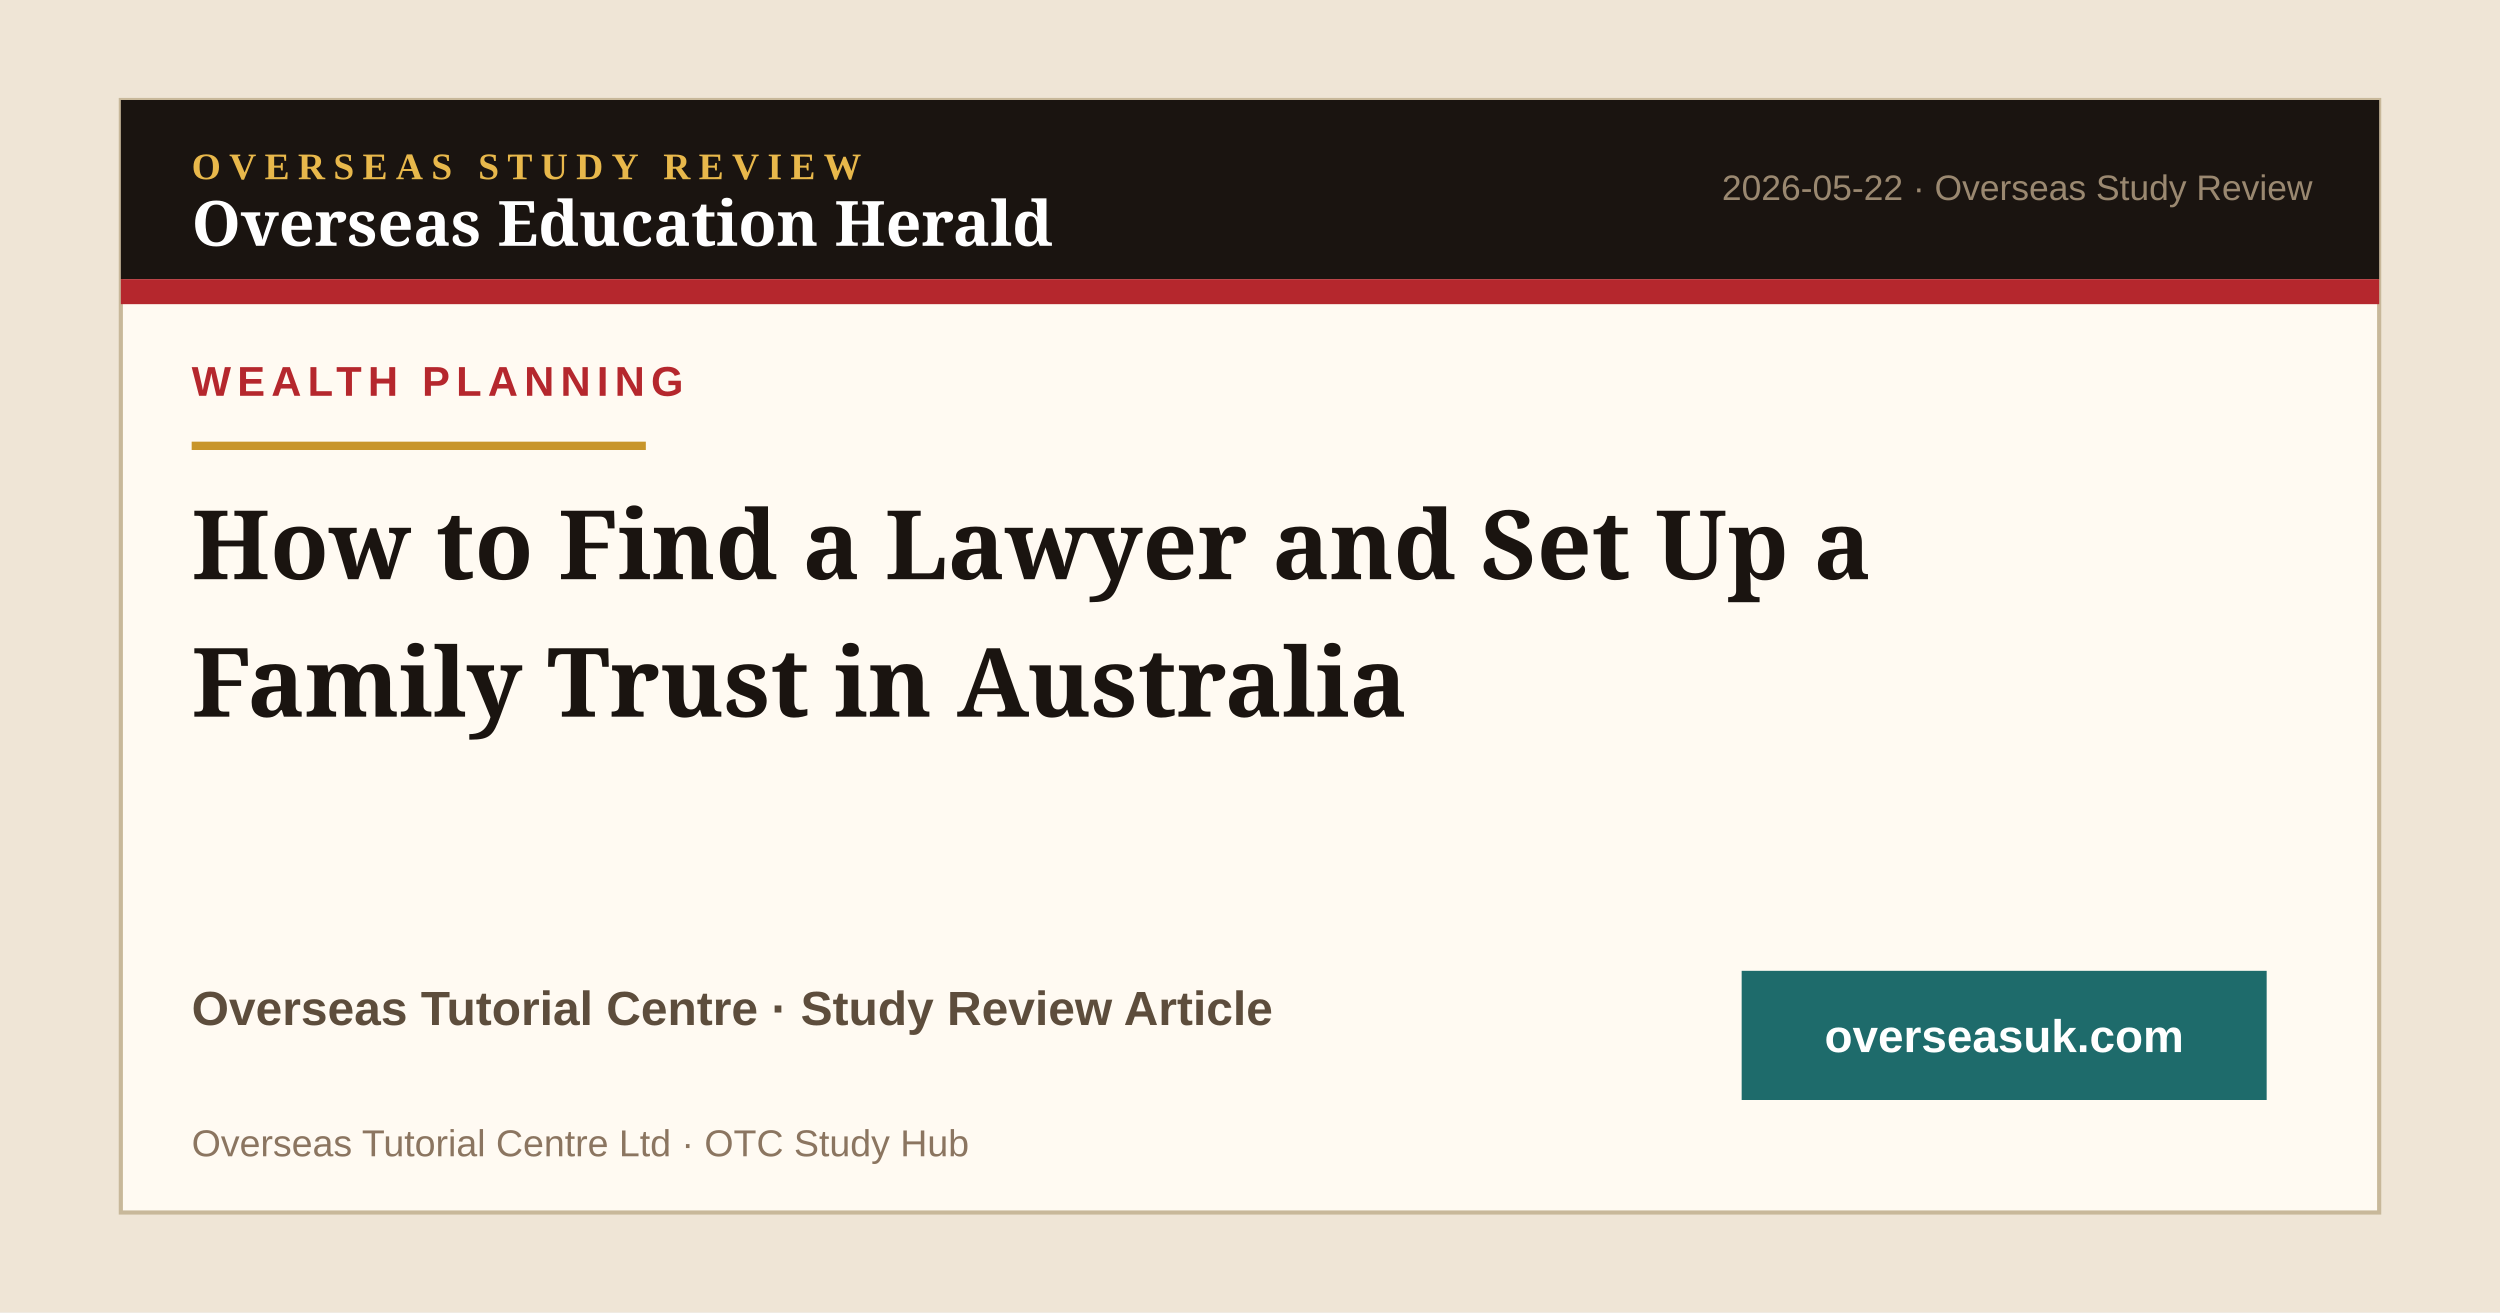
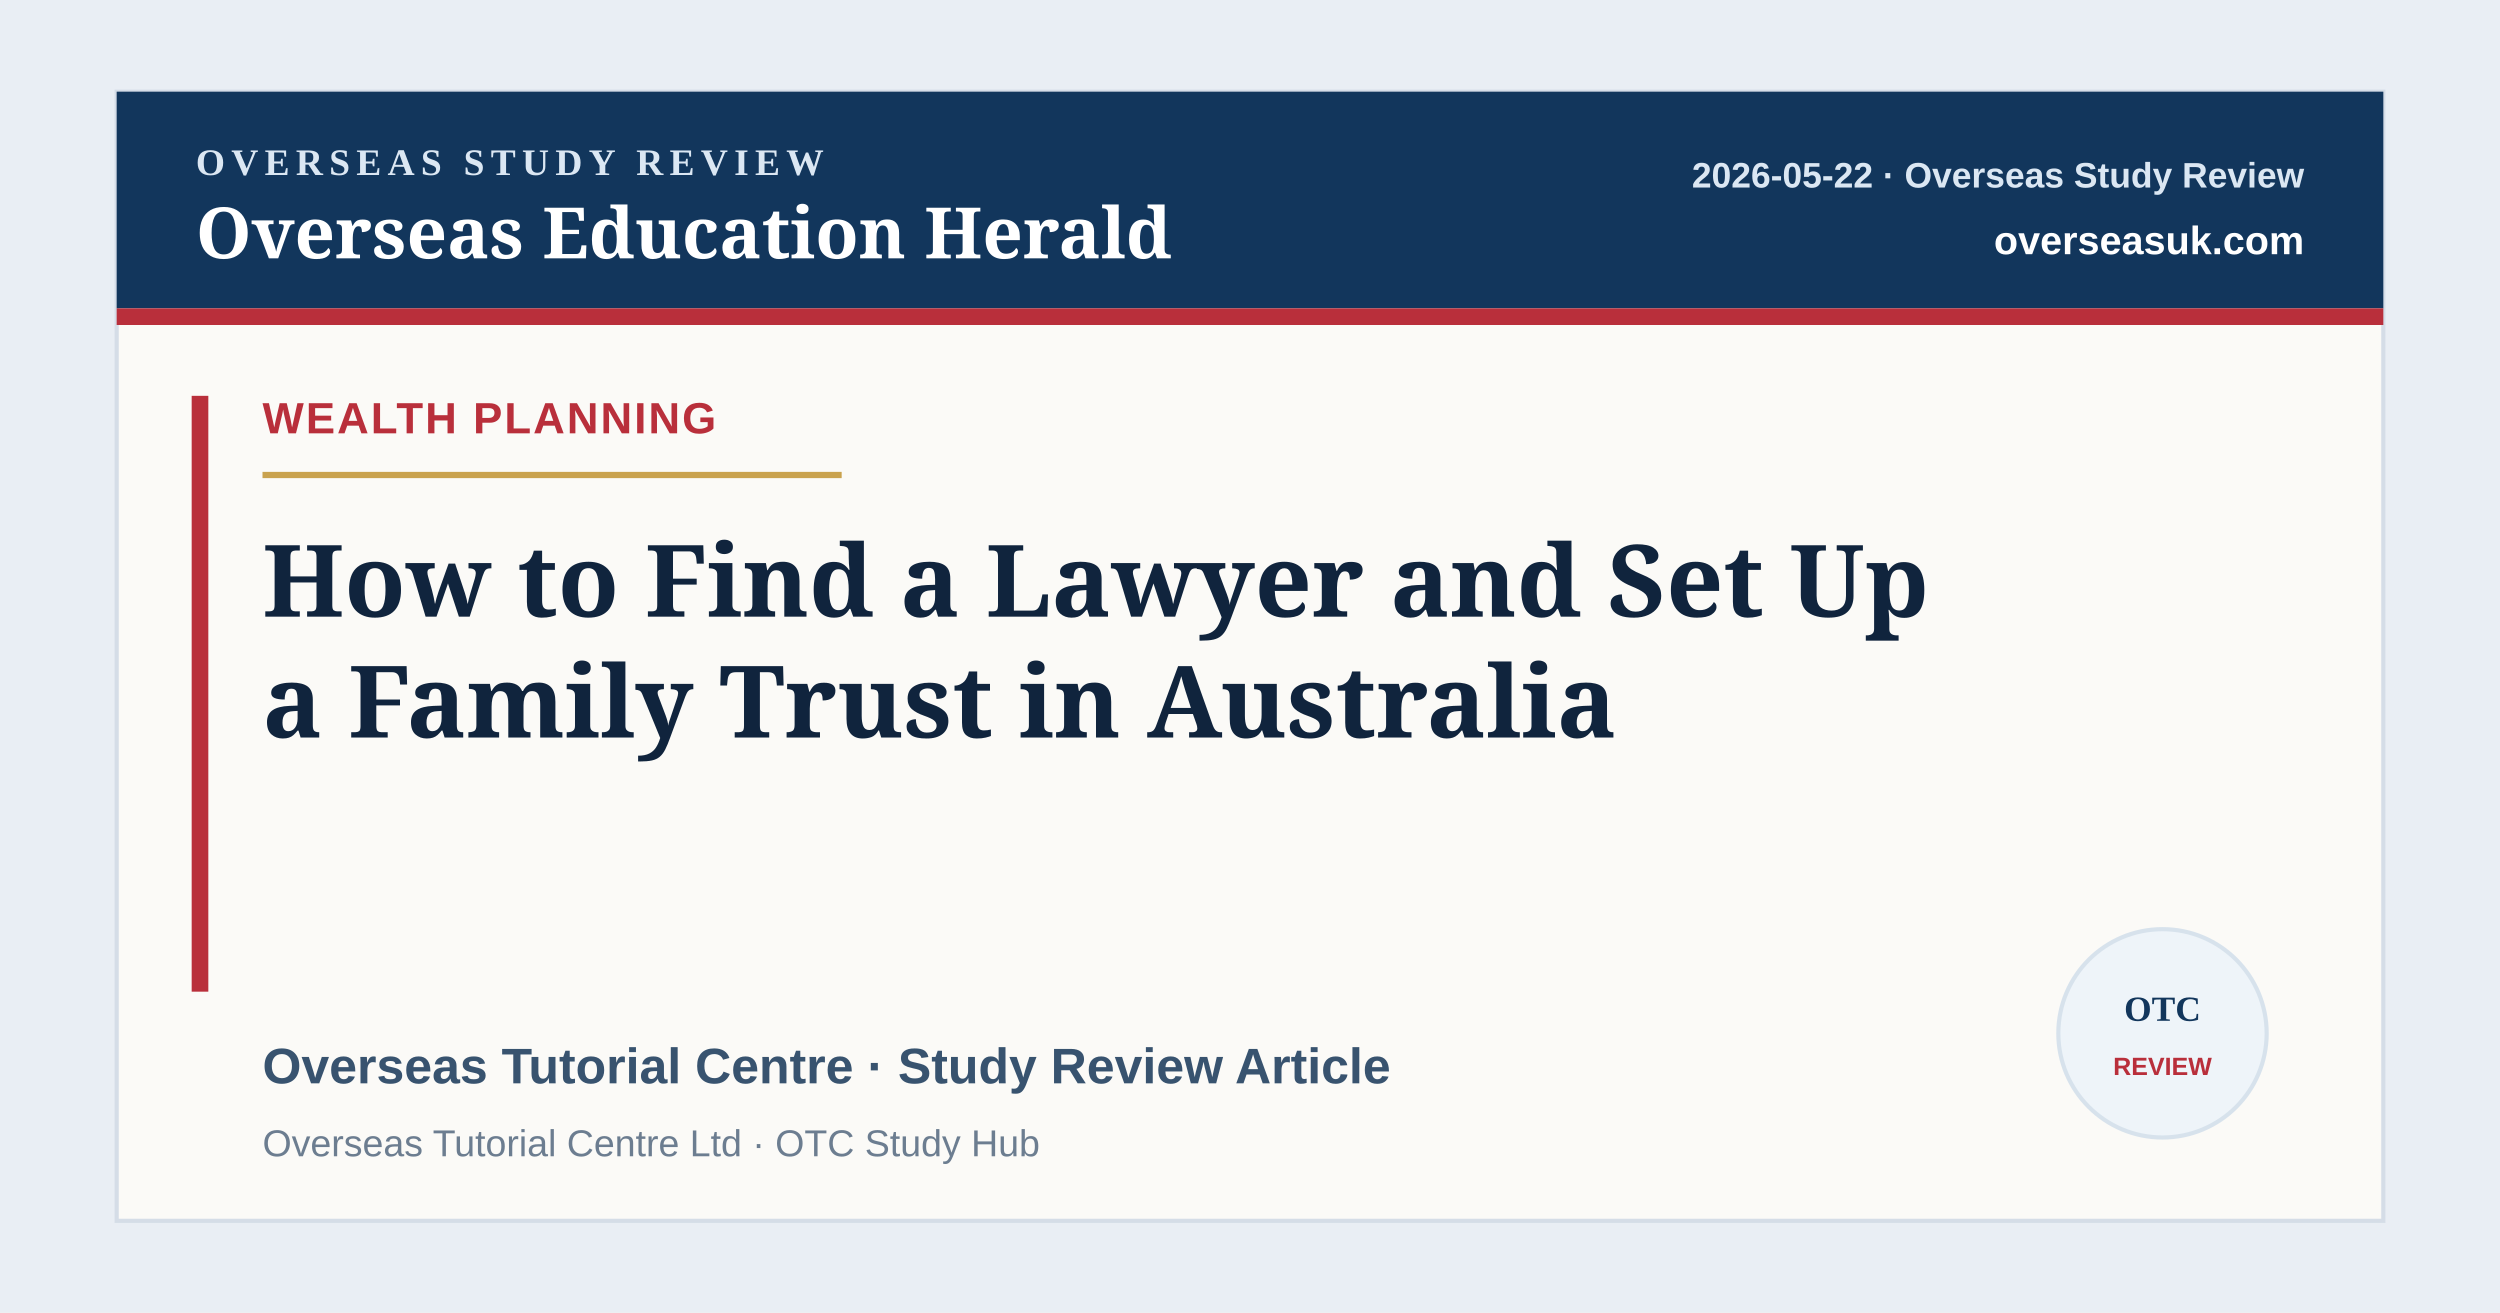
<svg xmlns="http://www.w3.org/2000/svg" width="1200" height="630" viewBox="0 0 1200 630">
-   <rect width="1200" height="630" fill="#efe5d6" />
-   <rect x="58" y="48" width="1084" height="534" fill="#fffaf2" stroke="#c8b89a" stroke-width="2" />
-   <rect x="58" y="48" width="1084" height="86" fill="#1a1410" />
-   <rect x="58" y="134" width="1084" height="12" fill="#b5272d" />
-   <text x="92" y="86" fill="#e8b84b" font-family="Georgia, 'Times New Roman', serif" font-size="18" font-weight="700" letter-spacing="4">OVERSEAS STUDY REVIEW</text>
-   <text x="92" y="118" fill="#ffffff" font-family="'Noto Serif TC', 'Songti TC', Georgia, serif" font-size="30" font-weight="800">Overseas Education Herald</text>
-   <text x="1110" y="96" text-anchor="end" fill="#9a8870" font-family="Arial, sans-serif" font-size="17">2026-05-22 · Overseas Study Review</text>
-   <text x="92" y="190" fill="#b5272d" font-family="Arial, sans-serif" font-size="20" font-weight="800" letter-spacing="3">WEALTH PLANNING</text>
-   <line x1="92" y1="214" x2="310" y2="214" stroke="#c8952a" stroke-width="4" />
-   <text x="92" y="278" fill="#1a1410" font-family="'Noto Serif TC', 'Songti TC', Georgia, serif" font-size="46" font-weight="900">How to Find a Lawyer and Set Up a</text>
-   <text x="92" y="344" fill="#1a1410" font-family="'Noto Serif TC', 'Songti TC', Georgia, serif" font-size="46" font-weight="900">Family Trust in Australia</text>
-   <text x="92" y="492" fill="#5d4d3c" font-family="'Noto Sans TC', Arial, sans-serif" font-size="23" font-weight="700">Overseas Tutorial Centre · Study Review Article</text>
-   <rect x="836" y="466" width="252" height="62" fill="#1e6b6b" />
-   <text x="962" y="505" text-anchor="middle" fill="#ffffff" font-family="Arial, sans-serif" font-size="22" font-weight="800">overseasuk.com</text>
-   <text x="92" y="555" fill="#8b7560" font-family="Arial, sans-serif" font-size="18">Overseas Tutorial Centre Ltd · OTC Study Hub</text>
+   <rect width="1200" height="630" fill="#e9eef4" />
+   <rect x="56" y="44" width="1088" height="542" rx="0" fill="#fbfaf7" stroke="#d5dde7" stroke-width="2" />
+   <rect x="56" y="44" width="1088" height="104" fill="#12365c" />
+   <rect x="56" y="148" width="1088" height="8" fill="#b92f3b" />
+   <rect x="92" y="190" width="8" height="286" fill="#b92f3b" />
+   <text x="94" y="84" fill="#dbe7f3" font-family="Georgia, 'Times New Roman', serif" font-size="18" font-weight="700" letter-spacing="3">OVERSEAS STUDY REVIEW</text>
+   <text x="94" y="124" fill="#ffffff" font-family="'Noto Serif TC', 'Songti TC', Georgia, serif" font-size="34" font-weight="900">Overseas Education Herald</text>
+   <text x="1106" y="90" text-anchor="end" fill="#dbe7f3" font-family="'Noto Sans TC', Arial, sans-serif" font-size="17" font-weight="700">2026-05-22 · Overseas Study Review</text>
+   <text x="1106" y="122" text-anchor="end" fill="#ffffff" font-family="'Noto Sans TC', Arial, sans-serif" font-size="19" font-weight="800">overseasuk.com</text>
+   <text x="126" y="208" fill="#b92f3b" font-family="'Noto Sans TC', Arial, sans-serif" font-size="21" font-weight="900" letter-spacing="1">WEALTH PLANNING</text>
+   <line x1="126" y1="228" x2="404" y2="228" stroke="#c9a24e" stroke-width="3" />
+   <text x="126" y="296" fill="#10243d" font-family="'Noto Serif TC', 'Songti TC', Georgia, serif" font-size="48" font-weight="900">How to Find a Lawyer and Set Up</text>
+   <text x="126" y="354" fill="#10243d" font-family="'Noto Serif TC', 'Songti TC', Georgia, serif" font-size="48" font-weight="900">a Family Trust in Australia</text>
+   <text x="126" y="520" fill="#38536f" font-family="'Noto Sans TC', Arial, sans-serif" font-size="24" font-weight="800">Overseas Tutorial Centre · Study Review Article</text>
+   <text x="126" y="555" fill="#6c7d90" font-family="'Noto Sans TC', Arial, sans-serif" font-size="18">Overseas Tutorial Centre Ltd · OTC Study Hub</text>
+   <circle cx="1038" cy="496" r="50" fill="#eef4f9" stroke="#d7e2ec" stroke-width="2" />
+   <text x="1038" y="490" text-anchor="middle" fill="#12365c" font-family="Georgia, 'Times New Roman', serif" font-size="17" font-weight="800">OTC</text>
+   <text x="1038" y="516" text-anchor="middle" fill="#b92f3b" font-family="'Noto Sans TC', Arial, sans-serif" font-size="12" font-weight="900">REVIEW</text>
</svg>
